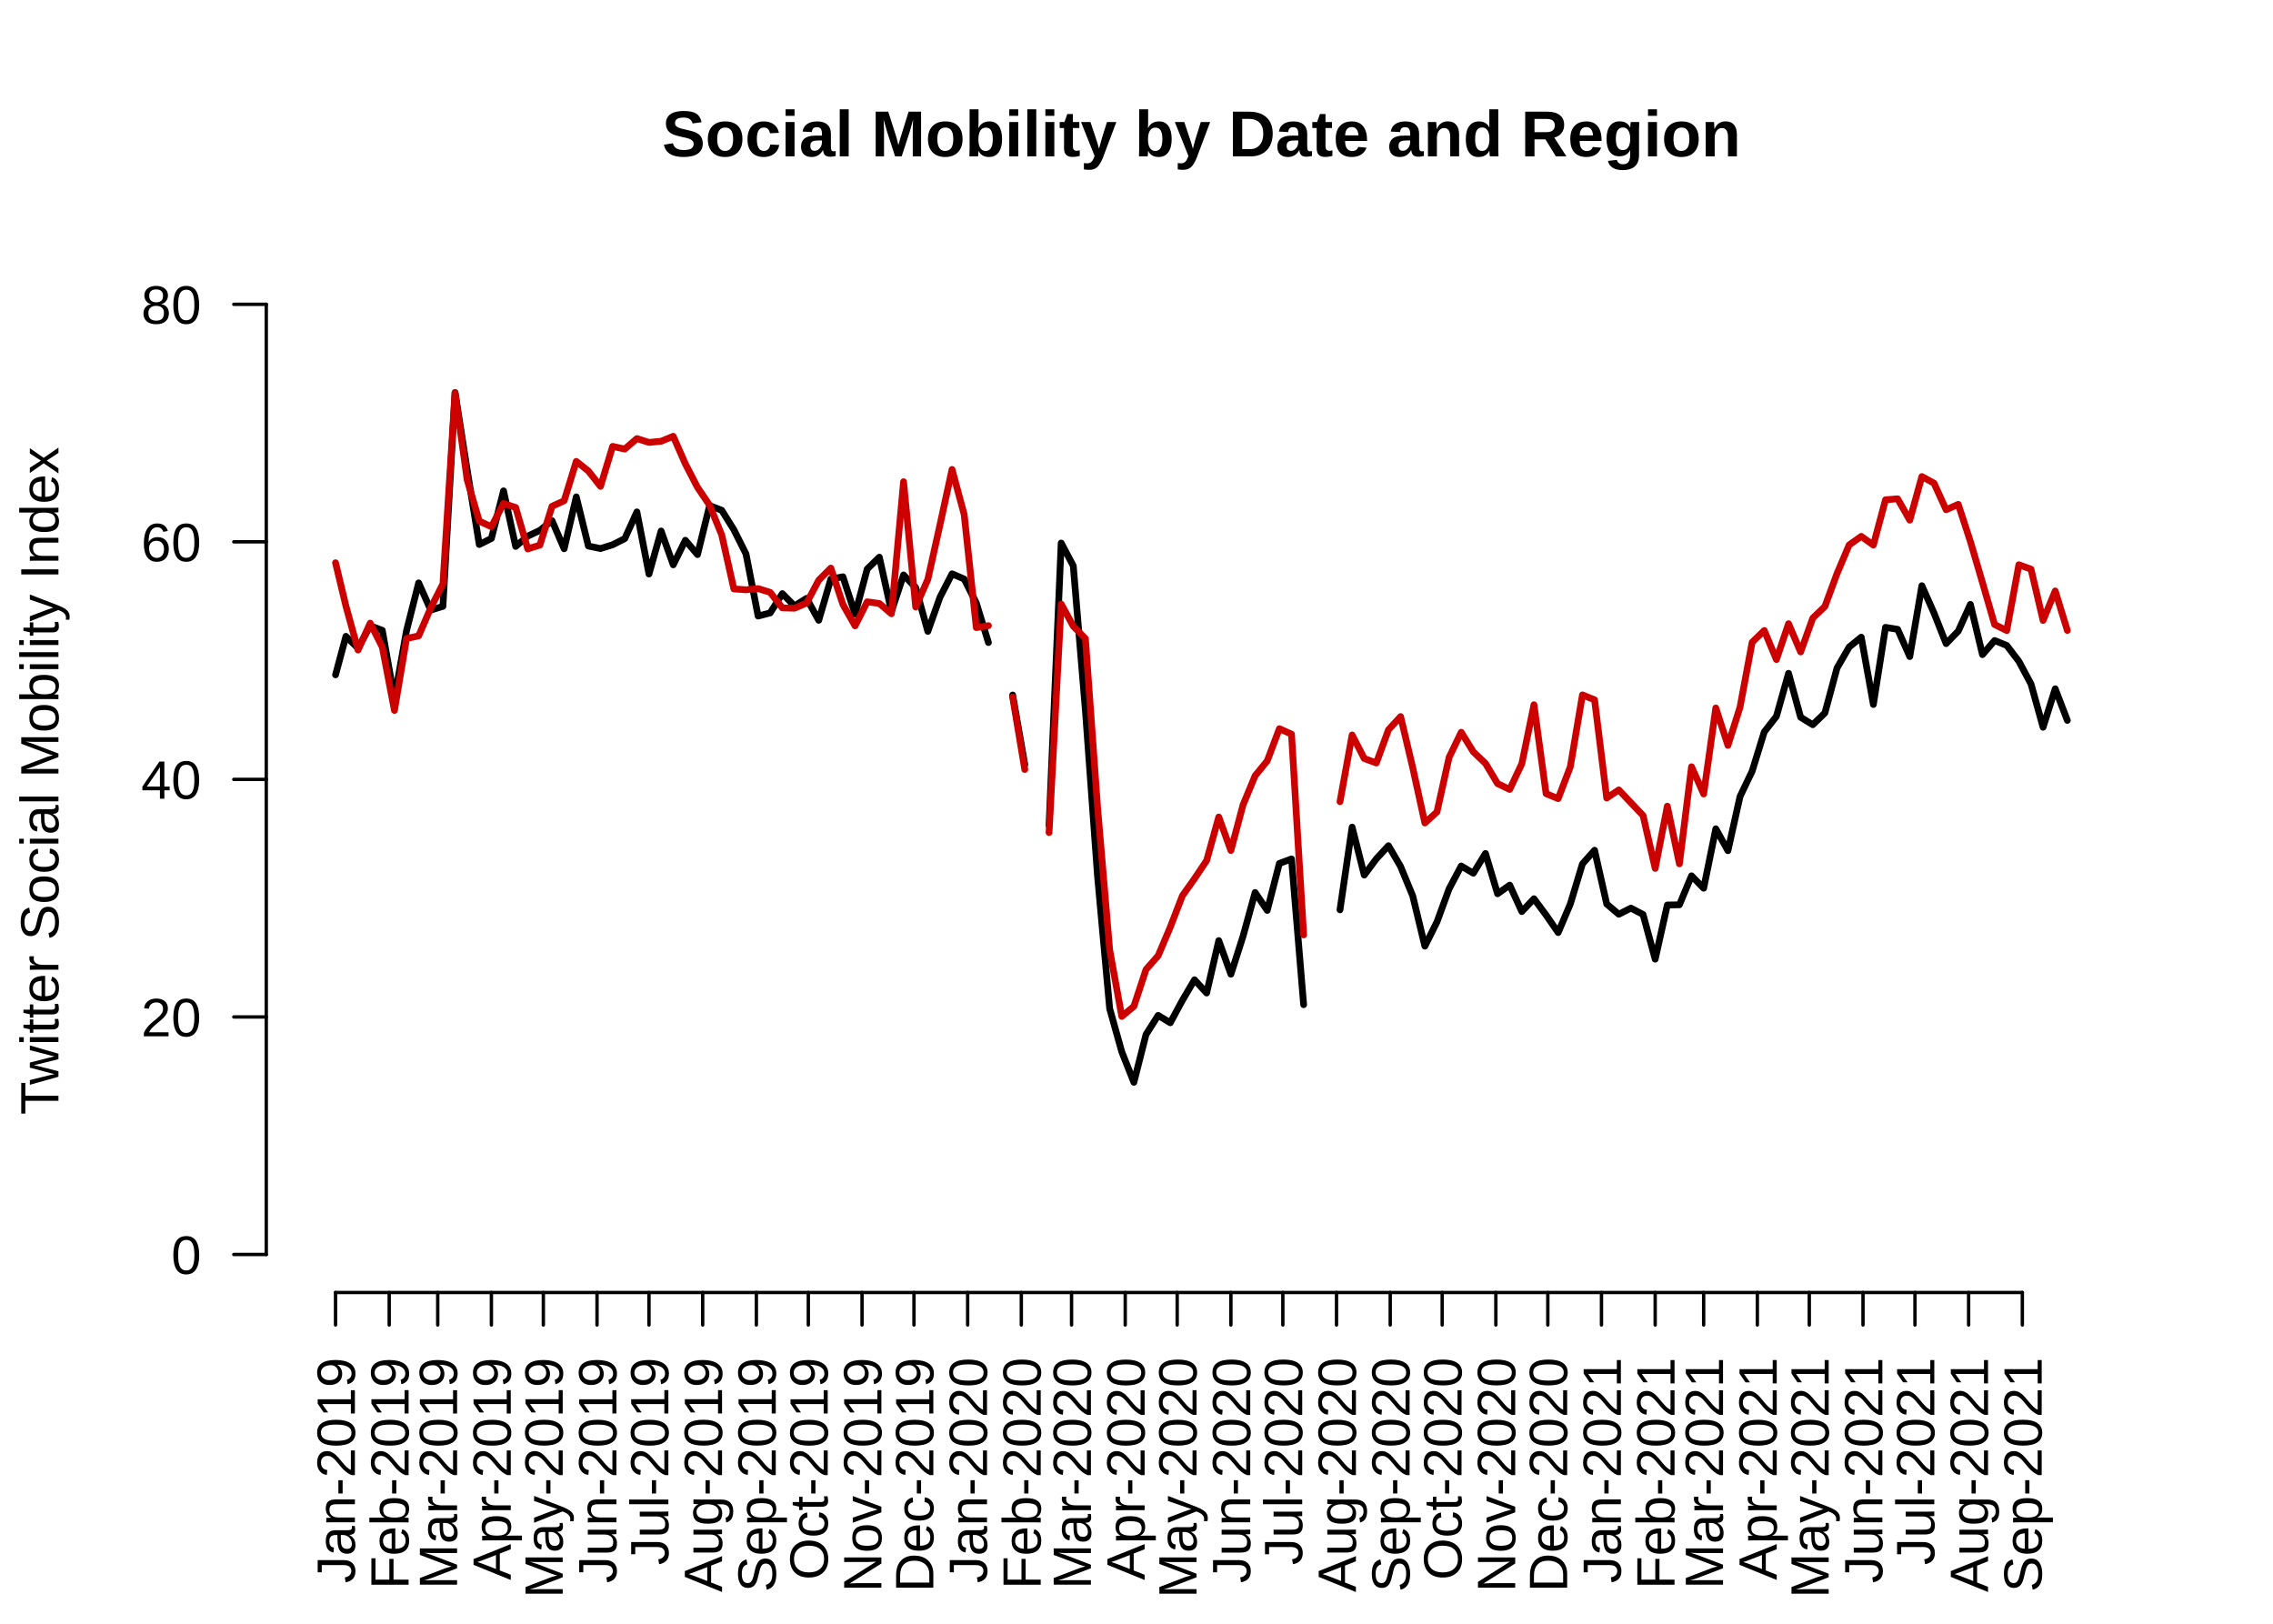
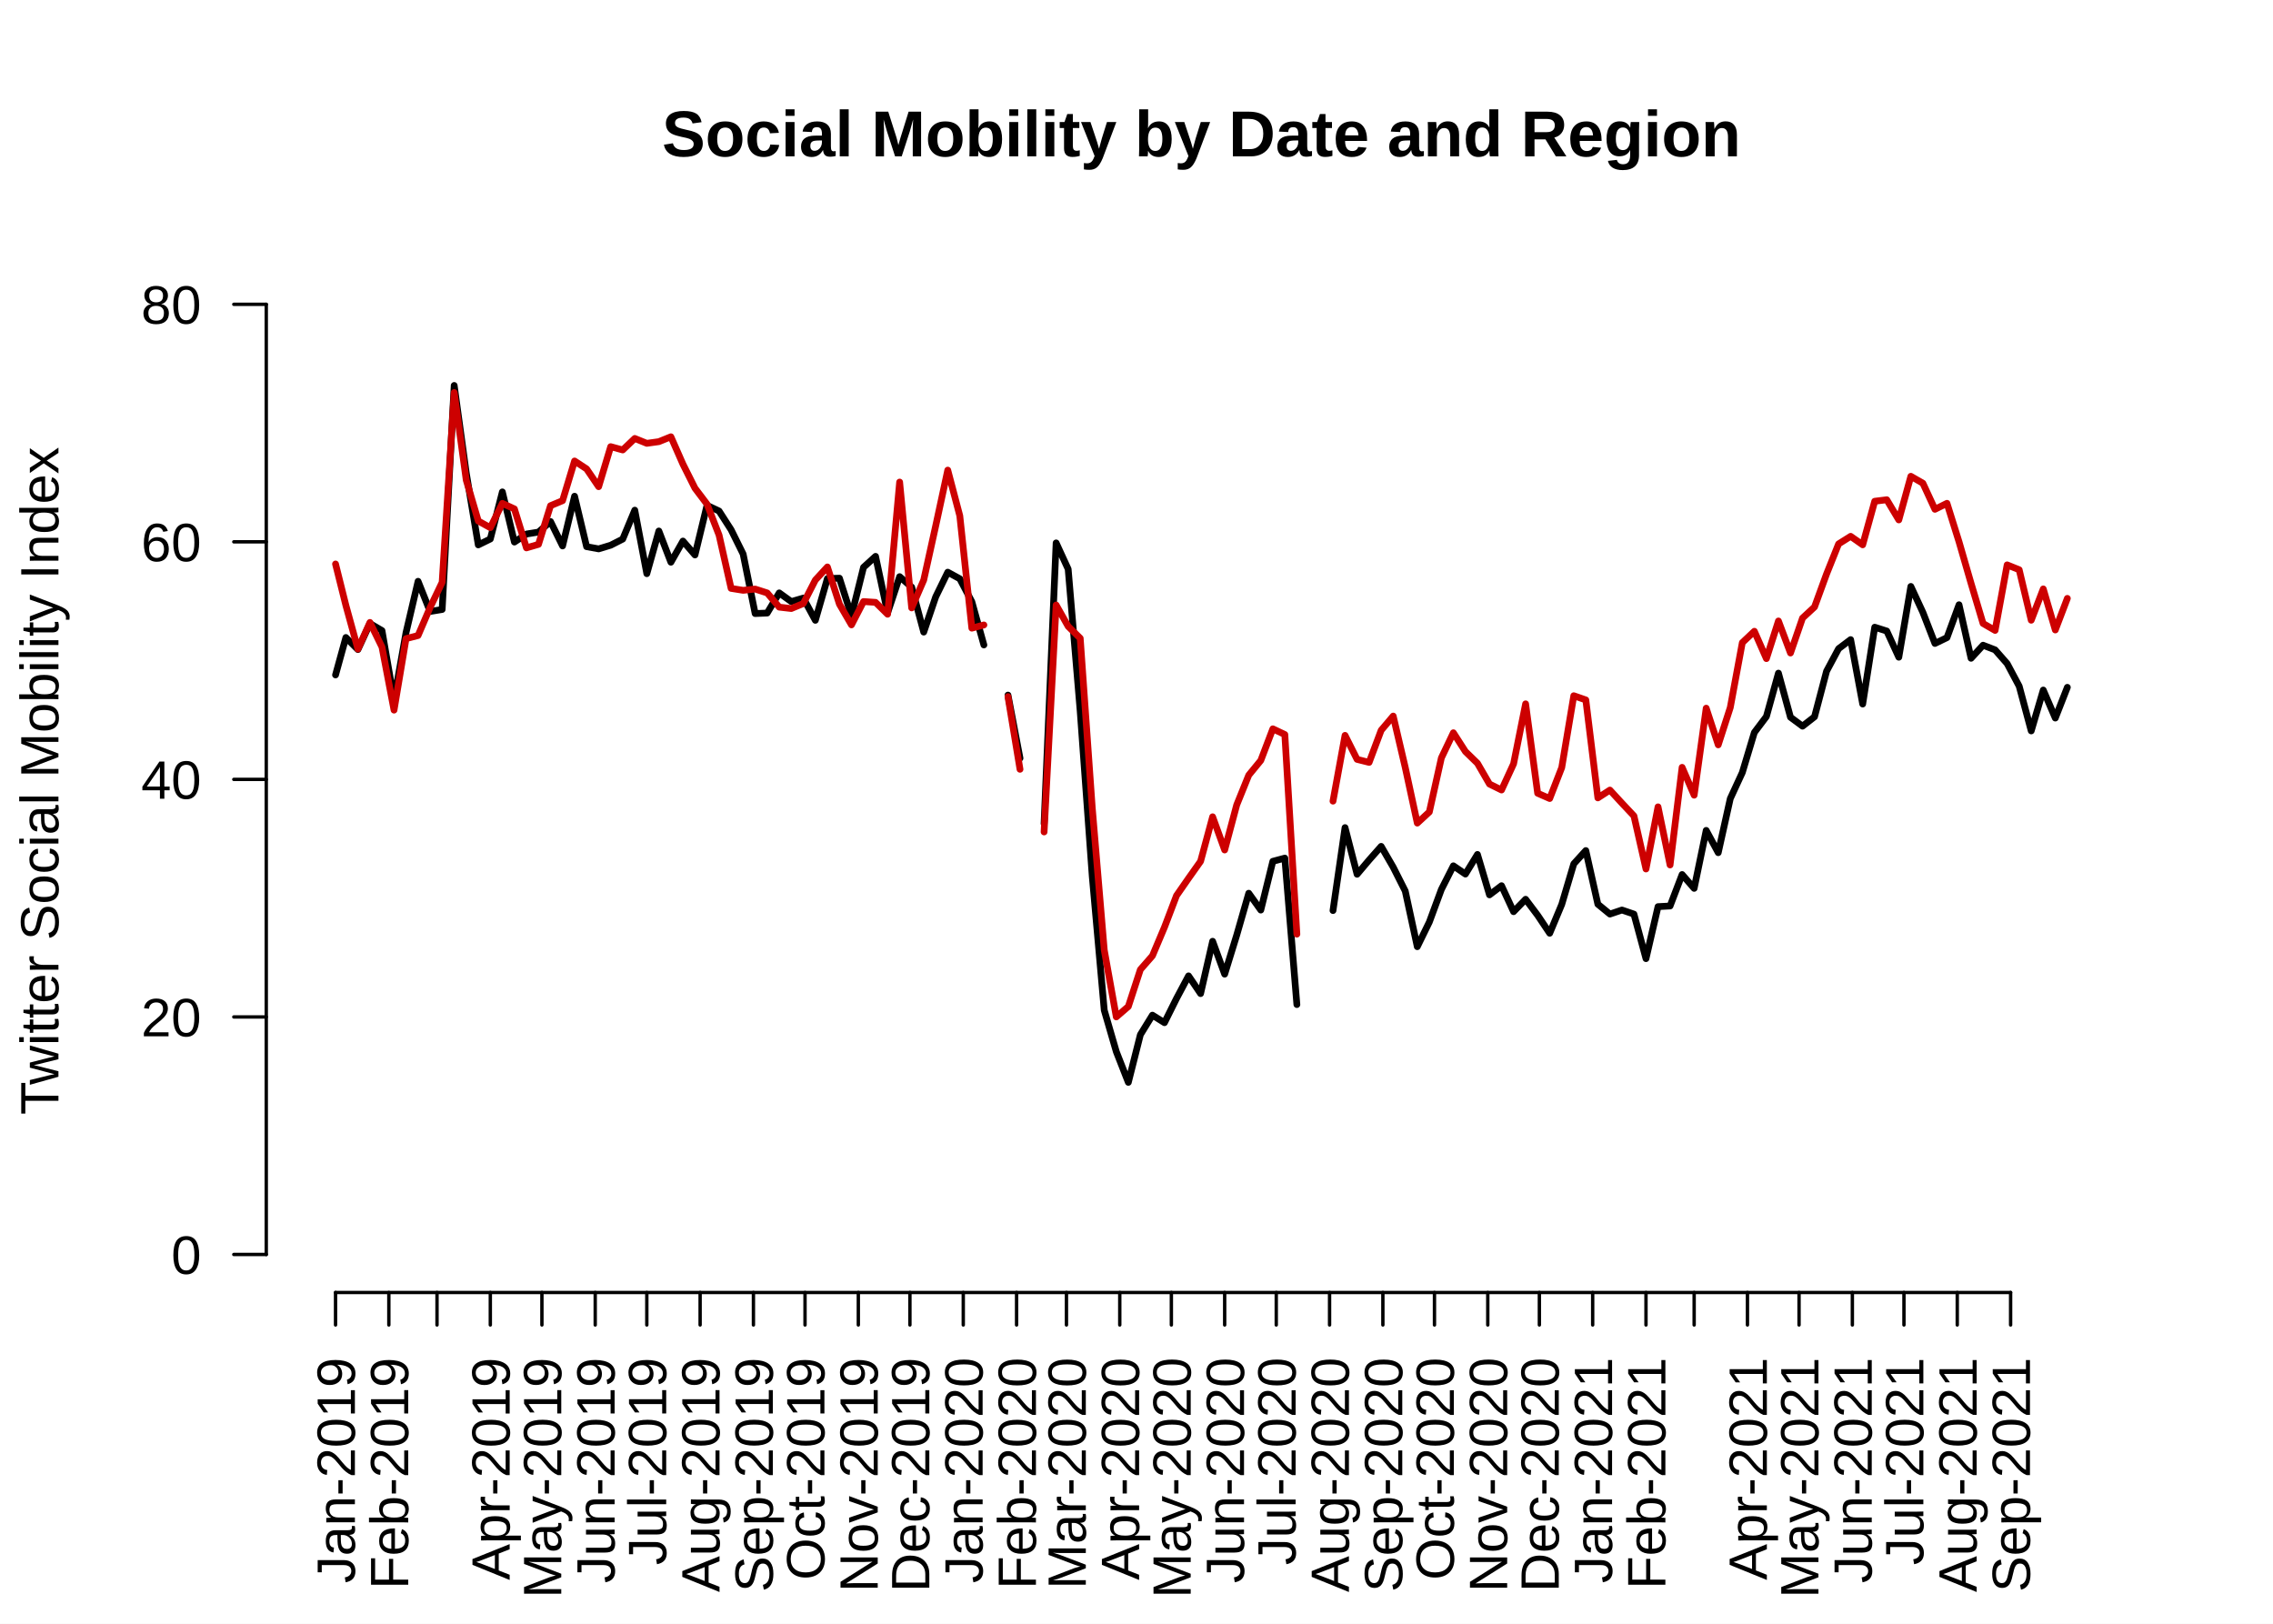
<svg xmlns="http://www.w3.org/2000/svg" viewBox="0 0 504.00 360.00">
  <defs>
    <style type="text/css">
    line, polyline, polygon, path, rect, circle {
      fill: none;
      stroke: #000000;
      stroke-linecap: round;
      stroke-linejoin: round;
      stroke-miterlimit: 10.00;
    }
  </style>
  </defs>
  <rect width="100%" height="100%" style="stroke: none; fill: #FFFFFF;" />
  <defs>
    <clipPath id="cpNTkuMDR8NDczLjc2fDI4Ni41Nnw1OS4wNA==">
      <rect x="59.04" y="59.04" width="414.72" height="227.52" />
    </clipPath>
  </defs>
-   <polyline points="74.40,149.62 76.70,141.08 79.39,143.71 82.08,138.75 84.77,139.75 87.46,154.90 90.14,139.82 92.83,129.23 95.52,135.27 98.21,134.43 100.90,87.04 103.58,104.16 106.27,120.73 108.96,119.38 111.65,108.83 114.34,121.15 117.02,118.87 119.71,117.59 122.40,115.43 125.09,121.67 127.78,110.16 130.46,121.06 133.15,121.62 135.84,120.78 138.53,119.42 141.22,113.49 143.90,127.27 146.59,117.73 149.28,125.23 151.97,119.78 154.66,122.96 157.34,112.09 160.03,113.13 162.72,117.44 165.41,122.81 168.10,136.59 170.78,135.89 173.47,131.61 176.16,134.34 178.85,132.66 181.54,137.53 184.22,128.39 186.91,127.88 189.60,136.18 192.29,126.16 194.98,123.53 197.66,135.58 200.35,127.47 203.04,130.28 205.73,139.99 208.42,132.42 211.10,127.22 213.79,128.38 216.48,133.70 219.17,142.46 " style="stroke-width: 1.50;" clip-path="url(#cpNTkuMDR8NDczLjc2fDI4Ni41Nnw1OS4wNA==)" />
-   <polyline points="224.54,154.10 227.23,169.51 " style="stroke-width: 1.50;" clip-path="url(#cpNTkuMDR8NDczLjc2fDI4Ni41Nnw1OS4wNA==)" />
-   <polyline points="232.61,182.99 235.30,120.40 237.98,125.45 240.67,157.48 243.36,194.22 246.05,223.62 248.74,233.21 251.42,239.96 254.11,229.36 256.80,225.12 259.49,226.76 262.18,221.78 264.86,217.23 267.55,220.16 270.24,208.54 272.93,215.99 275.62,207.59 278.30,197.88 280.99,201.85 283.68,191.43 286.37,190.44 289.06,222.75 " style="stroke-width: 1.50;" clip-path="url(#cpNTkuMDR8NDczLjc2fDI4Ni41Nnw1OS4wNA==)" />
-   <polyline points="297.12,201.71 299.81,183.38 302.50,194.01 305.18,190.41 307.87,187.50 310.56,192.11 313.25,198.64 315.94,209.77 318.62,204.41 321.31,197.06 324.00,192.00 326.69,193.60 329.38,189.22 332.06,198.16 334.75,196.24 337.44,202.10 340.13,199.26 342.82,202.88 345.50,206.76 348.19,200.43 350.88,191.53 353.57,188.51 356.26,200.42 358.94,202.70 361.63,201.34 364.32,202.75 367.01,212.66 369.70,200.65 372.38,200.60 375.07,194.18 377.76,196.93 380.45,183.75 383.14,188.61 385.82,176.60 388.51,170.98 391.20,162.26 393.89,158.82 396.58,149.28 399.26,159.02 401.95,160.68 404.64,158.07 407.33,148.11 410.02,143.46 412.70,141.27 415.39,156.19 418.08,139.09 420.77,139.53 423.46,145.57 426.14,129.86 428.83,135.91 431.52,142.70 434.21,139.92 436.90,133.99 439.58,145.14 442.27,142.01 444.96,143.10 447.65,146.62 450.34,151.64 453.02,161.24 455.71,152.71 458.40,159.72 " style="stroke-width: 1.50;" clip-path="url(#cpNTkuMDR8NDczLjc2fDI4Ni41Nnw1OS4wNA==)" />
+   <polyline points="74.40,149.64 76.69,141.34 79.36,144.01 82.03,138.24 84.70,139.81 87.37,155.20 90.03,140.25 92.70,128.88 95.37,135.57 98.04,135.13 100.71,85.46 103.38,104.86 106.05,120.81 108.72,119.50 111.39,109.06 114.06,120.18 116.73,118.40 119.40,117.97 122.07,115.63 124.74,121.04 127.40,110.02 130.07,121.20 132.74,121.69 135.41,120.88 138.08,119.52 140.75,113.11 143.42,127.19 146.09,117.73 148.76,124.65 151.43,119.96 154.10,123.04 156.77,112.04 159.44,113.30 162.11,117.45 164.78,122.84 167.44,136.03 170.11,135.92 172.78,131.45 175.45,133.38 178.12,132.60 180.79,137.53 183.46,128.27 186.13,128.19 188.80,136.53 191.47,125.78 194.14,123.35 196.81,135.87 199.48,127.85 202.15,130.18 204.82,140.14 207.48,132.32 210.15,126.86 212.82,128.32 215.49,133.41 218.16,142.99 " style="stroke-width: 1.50;" clip-path="url(#cpNTkuMDR8NDczLjc2fDI4Ni41Nnw1OS4wNA==)" />
+   <polyline points="223.50,154.11 226.17,168.11 " style="stroke-width: 1.50;" clip-path="url(#cpNTkuMDR8NDczLjc2fDI4Ni41Nnw1OS4wNA==)" />
+   <polyline points="231.51,182.60 234.18,120.37 236.85,126.18 239.52,157.71 242.19,194.29 244.85,223.98 247.52,233.16 250.19,239.97 252.86,229.40 255.53,225.07 258.20,226.74 260.87,221.38 263.54,216.36 266.21,220.29 268.88,208.69 271.55,215.98 274.22,207.33 276.89,198.04 279.56,201.77 282.23,190.96 284.89,190.25 287.56,222.72 " style="stroke-width: 1.50;" clip-path="url(#cpNTkuMDR8NDczLjc2fDI4Ni41Nnw1OS4wNA==)" />
+   <polyline points="295.57,201.88 298.24,183.49 300.91,193.83 303.58,190.67 306.25,187.65 308.92,192.26 311.59,197.55 314.26,209.89 316.93,204.43 319.60,197.20 322.26,191.96 324.93,193.79 327.60,189.44 330.27,198.40 332.94,196.37 335.61,202.13 338.28,199.38 340.95,202.93 343.62,206.91 346.29,200.52 348.96,191.52 351.63,188.58 354.30,200.47 356.97,202.66 359.64,201.76 362.30,202.67 364.97,212.54 367.64,201.01 370.31,200.87 372.98,193.89 375.65,196.96 378.32,184.11 380.99,189.05 383.66,177.06 386.33,171.28 389.00,162.40 391.67,158.86 394.34,149.24 397.01,159.02 399.68,161.00 402.34,158.92 405.01,148.81 407.68,143.82 410.35,141.81 413.02,156.09 415.69,139.06 418.36,139.91 421.03,145.71 423.70,130.02 426.37,135.78 429.04,142.66 431.71,141.37 434.38,134.08 437.05,145.95 439.71,143.05 442.38,144.08 445.05,147.12 447.72,152.13 450.39,162.05 453.06,152.99 455.73,159.20 458.40,152.39 " style="stroke-width: 1.50;" clip-path="url(#cpNTkuMDR8NDczLjc2fDI4Ni41Nnw1OS4wNA==)" />
  <defs>
    <clipPath id="cpMC4wMHw1MDQuMDB8MzYwLjAwfDAuMDA=">
      <rect x="0.00" y="0.00" width="504.00" height="360.00" />
    </clipPath>
  </defs>
  <line x1="59.04" y1="278.13" x2="59.04" y2="67.47" style="stroke-width: 0.75;" clip-path="url(#cpMC4wMHw1MDQuMDB8MzYwLjAwfDAuMDA=)" />
  <line x1="59.04" y1="278.13" x2="51.84" y2="278.13" style="stroke-width: 0.75;" clip-path="url(#cpMC4wMHw1MDQuMDB8MzYwLjAwfDAuMDA=)" />
  <line x1="59.04" y1="225.47" x2="51.84" y2="225.47" style="stroke-width: 0.75;" clip-path="url(#cpMC4wMHw1MDQuMDB8MzYwLjAwfDAuMDA=)" />
  <line x1="59.04" y1="172.80" x2="51.84" y2="172.80" style="stroke-width: 0.75;" clip-path="url(#cpMC4wMHw1MDQuMDB8MzYwLjAwfDAuMDA=)" />
  <line x1="59.04" y1="120.13" x2="51.84" y2="120.13" style="stroke-width: 0.75;" clip-path="url(#cpMC4wMHw1MDQuMDB8MzYwLjAwfDAuMDA=)" />
  <line x1="59.04" y1="67.47" x2="51.84" y2="67.47" style="stroke-width: 0.75;" clip-path="url(#cpMC4wMHw1MDQuMDB8MzYwLjAwfDAuMDA=)" />
  <g clip-path="url(#cpMC4wMHw1MDQuMDB8MzYwLjAwfDAuMDA=)">
    <text x="37.97" y="282.43" style="font-size: 12.00px; font-family: Arial;" textLength="6.67px" lengthAdjust="spacingAndGlyphs">0</text>
  </g>
  <g clip-path="url(#cpMC4wMHw1MDQuMDB8MzYwLjAwfDAuMDA=)">
    <text x="31.29" y="229.76" style="font-size: 12.00px; font-family: Arial;" textLength="13.35px" lengthAdjust="spacingAndGlyphs">20</text>
  </g>
  <g clip-path="url(#cpMC4wMHw1MDQuMDB8MzYwLjAwfDAuMDA=)">
    <text x="31.29" y="177.09" style="font-size: 12.00px; font-family: Arial;" textLength="13.35px" lengthAdjust="spacingAndGlyphs">40</text>
  </g>
  <g clip-path="url(#cpMC4wMHw1MDQuMDB8MzYwLjAwfDAuMDA=)">
    <text x="31.29" y="124.43" style="font-size: 12.00px; font-family: Arial;" textLength="13.35px" lengthAdjust="spacingAndGlyphs">60</text>
  </g>
  <g clip-path="url(#cpMC4wMHw1MDQuMDB8MzYwLjAwfDAuMDA=)">
    <text x="31.29" y="71.76" style="font-size: 12.00px; font-family: Arial;" textLength="13.35px" lengthAdjust="spacingAndGlyphs">80</text>
  </g>
  <g clip-path="url(#cpMC4wMHw1MDQuMDB8MzYwLjAwfDAuMDA=)">
    <text x="146.78" y="34.67" style="font-size: 14.40px; font-weight: bold; font-family: Arial;" textLength="239.23px" lengthAdjust="spacingAndGlyphs">Social Mobility by Date and Region</text>
  </g>
  <g clip-path="url(#cpMC4wMHw1MDQuMDB8MzYwLjAwfDAuMDA=)">
    <text transform="translate(12.96,247.16) rotate(-90)" style="font-size: 12.00px; font-family: Arial;" textLength="148.72px" lengthAdjust="spacingAndGlyphs">Twitter Social Mobility Index</text>
  </g>
  <defs>
    <clipPath id="cpNTkuMDR8NDczLjc2fDI4Ni41Nnw1OS4wNA==">
      <rect x="59.04" y="59.04" width="414.72" height="227.52" />
    </clipPath>
  </defs>
-   <polyline points="74.40,124.77 76.70,134.36 79.39,144.12 82.08,138.16 84.77,143.46 87.46,157.51 90.14,141.57 92.83,140.98 95.52,134.76 98.21,129.45 100.90,87.06 103.58,106.36 106.27,115.54 108.96,116.78 111.65,111.63 114.34,112.52 117.02,121.70 119.71,120.85 122.40,112.26 125.09,111.02 127.78,102.29 130.46,104.42 133.15,107.84 135.84,98.97 138.53,99.56 141.22,97.24 143.90,98.09 146.59,97.83 149.28,96.73 151.97,102.86 154.66,108.05 157.34,112.01 160.03,118.61 162.72,130.57 165.41,130.76 168.10,130.50 170.78,131.34 173.47,134.78 176.16,134.85 178.85,133.71 181.54,128.63 184.22,125.95 186.91,134.03 189.60,138.76 192.29,133.43 194.98,133.80 197.66,136.08 200.35,106.80 203.04,134.58 205.73,128.46 208.42,116.38 211.10,104.08 213.79,114.07 216.48,139.15 219.17,138.72 " style="stroke-width: 1.50; stroke: #CD0000;" clip-path="url(#cpNTkuMDR8NDczLjc2fDI4Ni41Nnw1OS4wNA==)" />
-   <polyline points="224.54,154.53 227.23,170.61 " style="stroke-width: 1.50; stroke: #CD0000;" clip-path="url(#cpNTkuMDR8NDczLjc2fDI4Ni41Nnw1OS4wNA==)" />
-   <polyline points="232.61,184.59 235.30,133.92 237.98,138.83 240.67,141.59 243.36,178.94 246.05,210.59 248.74,225.35 251.42,223.12 254.11,214.95 256.80,211.90 259.49,205.55 262.18,198.59 264.86,194.81 267.55,190.80 270.24,181.14 272.93,188.56 275.62,178.46 278.30,172.00 280.99,168.69 283.68,161.56 286.37,162.77 289.06,207.28 " style="stroke-width: 1.50; stroke: #CD0000;" clip-path="url(#cpNTkuMDR8NDczLjc2fDI4Ni41Nnw1OS4wNA==)" />
-   <polyline points="297.12,177.74 299.81,162.95 302.50,168.17 305.18,169.16 307.87,161.80 310.56,158.87 313.25,170.20 315.94,182.46 318.62,180.02 321.31,167.93 324.00,162.35 326.69,166.69 329.38,169.26 332.06,173.73 334.75,175.03 337.44,169.32 340.13,156.25 342.82,175.96 345.50,177.06 348.19,170.01 350.88,154.07 353.57,155.16 356.26,176.93 358.94,175.13 361.63,177.98 364.32,180.80 367.01,192.54 369.70,178.74 372.38,191.52 375.07,170.00 377.76,176.03 380.45,156.96 383.14,165.26 385.82,156.79 388.51,142.39 391.20,139.79 393.89,146.23 396.58,138.28 399.26,144.54 401.95,137.04 404.64,134.46 407.33,127.17 410.02,120.82 412.70,118.92 415.39,120.85 418.08,110.81 420.77,110.59 423.46,115.32 426.14,105.66 428.83,107.12 431.52,113.02 434.21,111.82 436.90,120.05 439.58,129.16 442.27,138.46 444.96,139.80 447.65,125.21 450.34,126.19 453.02,137.56 455.71,131.02 458.40,139.78 " style="stroke-width: 1.50; stroke: #CD0000;" clip-path="url(#cpNTkuMDR8NDczLjc2fDI4Ni41Nnw1OS4wNA==)" />
+   <polyline points="74.40,125.04 76.69,134.21 79.36,143.91 82.03,138.00 84.70,143.46 87.37,157.44 90.03,141.59 92.70,140.90 95.37,134.68 98.04,129.11 100.71,87.02 103.38,106.44 106.05,115.51 108.72,116.99 111.39,111.60 114.06,112.83 116.73,121.47 119.40,120.69 122.07,112.12 124.74,111.00 127.40,102.21 130.07,103.96 132.74,107.90 135.41,99.03 138.08,99.76 140.75,97.21 143.42,98.29 146.09,97.92 148.76,96.84 151.43,102.91 154.10,108.24 156.77,111.77 159.44,118.64 162.11,130.45 164.78,130.88 167.44,130.60 170.11,131.46 172.78,134.61 175.45,134.92 178.12,133.81 180.79,128.60 183.46,125.70 186.13,133.95 188.80,138.54 191.47,133.37 194.14,133.55 196.81,136.18 199.48,106.88 202.15,134.78 204.82,128.60 207.48,116.57 210.15,104.23 212.82,114.36 215.49,139.27 218.16,138.56 " style="stroke-width: 1.50; stroke: #CD0000;" clip-path="url(#cpNTkuMDR8NDczLjc2fDI4Ni41Nnw1OS4wNA==)" />
+   <polyline points="223.50,154.44 226.17,170.56 " style="stroke-width: 1.50; stroke: #CD0000;" clip-path="url(#cpNTkuMDR8NDczLjc2fDI4Ni41Nnw1OS4wNA==)" />
+   <polyline points="231.51,184.45 234.18,134.14 236.85,138.87 239.52,141.51 242.19,179.13 244.85,210.63 247.52,225.46 250.19,223.15 252.86,214.96 255.53,211.91 258.20,205.58 260.87,198.57 263.54,194.73 266.21,190.96 268.88,181.09 271.55,188.45 274.22,178.46 276.89,171.86 279.56,168.60 282.23,161.59 284.89,162.85 287.56,207.11 " style="stroke-width: 1.50; stroke: #CD0000;" clip-path="url(#cpNTkuMDR8NDczLjc2fDI4Ni41Nnw1OS4wNA==)" />
+   <polyline points="295.57,177.62 298.24,163.04 300.91,168.36 303.58,169.03 306.25,161.91 308.92,158.76 311.59,170.15 314.26,182.49 316.93,180.02 319.60,168.04 322.26,162.46 324.93,166.62 327.60,169.22 330.27,173.83 332.94,175.15 335.61,169.35 338.28,156.05 340.95,175.87 343.62,177.04 346.29,170.18 348.96,154.25 351.63,155.18 354.30,176.90 356.97,175.17 359.64,178.07 362.30,180.90 364.97,192.66 367.64,178.89 370.31,191.77 372.98,170.13 375.65,176.30 378.32,157.01 380.99,165.14 383.66,156.87 386.33,142.48 389.00,139.96 391.67,146.02 394.34,137.68 397.01,144.78 399.68,137.03 402.34,134.57 405.01,127.26 407.68,120.59 410.35,118.91 413.02,120.79 415.69,111.13 418.36,110.80 421.03,115.27 423.70,105.60 426.37,107.14 429.04,112.92 431.71,111.59 434.38,120.12 437.05,129.34 439.71,138.23 442.38,139.77 445.05,125.24 447.72,126.32 450.39,137.51 453.06,130.57 455.73,139.67 458.40,132.67 " style="stroke-width: 1.50; stroke: #CD0000;" clip-path="url(#cpNTkuMDR8NDczLjc2fDI4Ni41Nnw1OS4wNA==)" />
  <defs>
    <clipPath id="cpMC4wMHw1MDQuMDB8MzYwLjAwfDAuMDA=">
      <rect x="0.00" y="0.00" width="504.00" height="360.00" />
    </clipPath>
  </defs>
-   <line x1="74.40" y1="286.56" x2="448.42" y2="286.56" style="stroke-width: 0.75;" clip-path="url(#cpMC4wMHw1MDQuMDB8MzYwLjAwfDAuMDA=)" />
+   <line x1="74.40" y1="286.56" x2="445.82" y2="286.56" style="stroke-width: 0.75;" clip-path="url(#cpMC4wMHw1MDQuMDB8MzYwLjAwfDAuMDA=)" />
  <line x1="74.40" y1="286.56" x2="74.40" y2="293.76" style="stroke-width: 0.75;" clip-path="url(#cpMC4wMHw1MDQuMDB8MzYwLjAwfDAuMDA=)" />
-   <line x1="86.30" y1="286.56" x2="86.30" y2="293.76" style="stroke-width: 0.75;" clip-path="url(#cpMC4wMHw1MDQuMDB8MzYwLjAwfDAuMDA=)" />
-   <line x1="97.06" y1="286.56" x2="97.06" y2="293.76" style="stroke-width: 0.75;" clip-path="url(#cpMC4wMHw1MDQuMDB8MzYwLjAwfDAuMDA=)" />
-   <line x1="108.96" y1="286.56" x2="108.96" y2="293.76" style="stroke-width: 0.75;" clip-path="url(#cpMC4wMHw1MDQuMDB8MzYwLjAwfDAuMDA=)" />
-   <line x1="120.48" y1="286.56" x2="120.48" y2="293.76" style="stroke-width: 0.75;" clip-path="url(#cpMC4wMHw1MDQuMDB8MzYwLjAwfDAuMDA=)" />
-   <line x1="132.38" y1="286.56" x2="132.38" y2="293.76" style="stroke-width: 0.75;" clip-path="url(#cpMC4wMHw1MDQuMDB8MzYwLjAwfDAuMDA=)" />
-   <line x1="143.90" y1="286.56" x2="143.90" y2="293.76" style="stroke-width: 0.75;" clip-path="url(#cpMC4wMHw1MDQuMDB8MzYwLjAwfDAuMDA=)" />
-   <line x1="155.81" y1="286.56" x2="155.81" y2="293.76" style="stroke-width: 0.75;" clip-path="url(#cpMC4wMHw1MDQuMDB8MzYwLjAwfDAuMDA=)" />
-   <line x1="167.71" y1="286.56" x2="167.71" y2="293.76" style="stroke-width: 0.75;" clip-path="url(#cpMC4wMHw1MDQuMDB8MzYwLjAwfDAuMDA=)" />
-   <line x1="179.23" y1="286.56" x2="179.23" y2="293.76" style="stroke-width: 0.75;" clip-path="url(#cpMC4wMHw1MDQuMDB8MzYwLjAwfDAuMDA=)" />
-   <line x1="191.14" y1="286.56" x2="191.14" y2="293.76" style="stroke-width: 0.75;" clip-path="url(#cpMC4wMHw1MDQuMDB8MzYwLjAwfDAuMDA=)" />
-   <line x1="202.66" y1="286.56" x2="202.66" y2="293.76" style="stroke-width: 0.75;" clip-path="url(#cpMC4wMHw1MDQuMDB8MzYwLjAwfDAuMDA=)" />
-   <line x1="214.56" y1="286.56" x2="214.56" y2="293.76" style="stroke-width: 0.75;" clip-path="url(#cpMC4wMHw1MDQuMDB8MzYwLjAwfDAuMDA=)" />
-   <line x1="226.46" y1="286.56" x2="226.46" y2="293.76" style="stroke-width: 0.75;" clip-path="url(#cpMC4wMHw1MDQuMDB8MzYwLjAwfDAuMDA=)" />
-   <line x1="237.60" y1="286.56" x2="237.60" y2="293.76" style="stroke-width: 0.75;" clip-path="url(#cpMC4wMHw1MDQuMDB8MzYwLjAwfDAuMDA=)" />
-   <line x1="249.50" y1="286.56" x2="249.50" y2="293.76" style="stroke-width: 0.75;" clip-path="url(#cpMC4wMHw1MDQuMDB8MzYwLjAwfDAuMDA=)" />
-   <line x1="261.02" y1="286.56" x2="261.02" y2="293.76" style="stroke-width: 0.75;" clip-path="url(#cpMC4wMHw1MDQuMDB8MzYwLjAwfDAuMDA=)" />
-   <line x1="272.93" y1="286.56" x2="272.93" y2="293.76" style="stroke-width: 0.75;" clip-path="url(#cpMC4wMHw1MDQuMDB8MzYwLjAwfDAuMDA=)" />
-   <line x1="284.45" y1="286.56" x2="284.45" y2="293.76" style="stroke-width: 0.75;" clip-path="url(#cpMC4wMHw1MDQuMDB8MzYwLjAwfDAuMDA=)" />
-   <line x1="296.35" y1="286.56" x2="296.35" y2="293.76" style="stroke-width: 0.75;" clip-path="url(#cpMC4wMHw1MDQuMDB8MzYwLjAwfDAuMDA=)" />
-   <line x1="308.26" y1="286.56" x2="308.26" y2="293.76" style="stroke-width: 0.75;" clip-path="url(#cpMC4wMHw1MDQuMDB8MzYwLjAwfDAuMDA=)" />
-   <line x1="319.78" y1="286.56" x2="319.78" y2="293.76" style="stroke-width: 0.75;" clip-path="url(#cpMC4wMHw1MDQuMDB8MzYwLjAwfDAuMDA=)" />
-   <line x1="331.68" y1="286.56" x2="331.68" y2="293.76" style="stroke-width: 0.75;" clip-path="url(#cpMC4wMHw1MDQuMDB8MzYwLjAwfDAuMDA=)" />
-   <line x1="343.20" y1="286.56" x2="343.20" y2="293.76" style="stroke-width: 0.75;" clip-path="url(#cpMC4wMHw1MDQuMDB8MzYwLjAwfDAuMDA=)" />
-   <line x1="355.10" y1="286.56" x2="355.10" y2="293.76" style="stroke-width: 0.75;" clip-path="url(#cpMC4wMHw1MDQuMDB8MzYwLjAwfDAuMDA=)" />
-   <line x1="367.01" y1="286.56" x2="367.01" y2="293.76" style="stroke-width: 0.75;" clip-path="url(#cpMC4wMHw1MDQuMDB8MzYwLjAwfDAuMDA=)" />
-   <line x1="377.76" y1="286.56" x2="377.76" y2="293.76" style="stroke-width: 0.75;" clip-path="url(#cpMC4wMHw1MDQuMDB8MzYwLjAwfDAuMDA=)" />
-   <line x1="389.66" y1="286.56" x2="389.66" y2="293.76" style="stroke-width: 0.75;" clip-path="url(#cpMC4wMHw1MDQuMDB8MzYwLjAwfDAuMDA=)" />
-   <line x1="401.18" y1="286.56" x2="401.18" y2="293.76" style="stroke-width: 0.75;" clip-path="url(#cpMC4wMHw1MDQuMDB8MzYwLjAwfDAuMDA=)" />
-   <line x1="413.09" y1="286.56" x2="413.09" y2="293.76" style="stroke-width: 0.75;" clip-path="url(#cpMC4wMHw1MDQuMDB8MzYwLjAwfDAuMDA=)" />
-   <line x1="424.61" y1="286.56" x2="424.61" y2="293.76" style="stroke-width: 0.75;" clip-path="url(#cpMC4wMHw1MDQuMDB8MzYwLjAwfDAuMDA=)" />
-   <line x1="436.51" y1="286.56" x2="436.51" y2="293.76" style="stroke-width: 0.75;" clip-path="url(#cpMC4wMHw1MDQuMDB8MzYwLjAwfDAuMDA=)" />
-   <line x1="448.42" y1="286.56" x2="448.42" y2="293.76" style="stroke-width: 0.75;" clip-path="url(#cpMC4wMHw1MDQuMDB8MzYwLjAwfDAuMDA=)" />
+   <line x1="86.22" y1="286.56" x2="86.22" y2="293.76" style="stroke-width: 0.75;" clip-path="url(#cpMC4wMHw1MDQuMDB8MzYwLjAwfDAuMDA=)" />
+   <line x1="96.90" y1="286.56" x2="96.90" y2="293.76" style="stroke-width: 0.75;" clip-path="url(#cpMC4wMHw1MDQuMDB8MzYwLjAwfDAuMDA=)" />
+   <line x1="108.72" y1="286.56" x2="108.72" y2="293.76" style="stroke-width: 0.75;" clip-path="url(#cpMC4wMHw1MDQuMDB8MzYwLjAwfDAuMDA=)" />
+   <line x1="120.16" y1="286.56" x2="120.16" y2="293.76" style="stroke-width: 0.75;" clip-path="url(#cpMC4wMHw1MDQuMDB8MzYwLjAwfDAuMDA=)" />
+   <line x1="131.98" y1="286.56" x2="131.98" y2="293.76" style="stroke-width: 0.75;" clip-path="url(#cpMC4wMHw1MDQuMDB8MzYwLjAwfDAuMDA=)" />
+   <line x1="143.42" y1="286.56" x2="143.42" y2="293.76" style="stroke-width: 0.75;" clip-path="url(#cpMC4wMHw1MDQuMDB8MzYwLjAwfDAuMDA=)" />
+   <line x1="155.24" y1="286.56" x2="155.24" y2="293.76" style="stroke-width: 0.75;" clip-path="url(#cpMC4wMHw1MDQuMDB8MzYwLjAwfDAuMDA=)" />
+   <line x1="167.06" y1="286.56" x2="167.06" y2="293.76" style="stroke-width: 0.75;" clip-path="url(#cpMC4wMHw1MDQuMDB8MzYwLjAwfDAuMDA=)" />
+   <line x1="178.50" y1="286.56" x2="178.50" y2="293.76" style="stroke-width: 0.75;" clip-path="url(#cpMC4wMHw1MDQuMDB8MzYwLjAwfDAuMDA=)" />
+   <line x1="190.32" y1="286.56" x2="190.32" y2="293.76" style="stroke-width: 0.75;" clip-path="url(#cpMC4wMHw1MDQuMDB8MzYwLjAwfDAuMDA=)" />
+   <line x1="201.76" y1="286.56" x2="201.76" y2="293.76" style="stroke-width: 0.75;" clip-path="url(#cpMC4wMHw1MDQuMDB8MzYwLjAwfDAuMDA=)" />
+   <line x1="213.59" y1="286.56" x2="213.59" y2="293.76" style="stroke-width: 0.75;" clip-path="url(#cpMC4wMHw1MDQuMDB8MzYwLjAwfDAuMDA=)" />
+   <line x1="225.41" y1="286.56" x2="225.41" y2="293.76" style="stroke-width: 0.75;" clip-path="url(#cpMC4wMHw1MDQuMDB8MzYwLjAwfDAuMDA=)" />
+   <line x1="236.47" y1="286.56" x2="236.47" y2="293.76" style="stroke-width: 0.75;" clip-path="url(#cpMC4wMHw1MDQuMDB8MzYwLjAwfDAuMDA=)" />
+   <line x1="248.29" y1="286.56" x2="248.29" y2="293.76" style="stroke-width: 0.75;" clip-path="url(#cpMC4wMHw1MDQuMDB8MzYwLjAwfDAuMDA=)" />
+   <line x1="259.73" y1="286.56" x2="259.73" y2="293.76" style="stroke-width: 0.75;" clip-path="url(#cpMC4wMHw1MDQuMDB8MzYwLjAwfDAuMDA=)" />
+   <line x1="271.55" y1="286.56" x2="271.55" y2="293.76" style="stroke-width: 0.75;" clip-path="url(#cpMC4wMHw1MDQuMDB8MzYwLjAwfDAuMDA=)" />
+   <line x1="282.99" y1="286.56" x2="282.99" y2="293.76" style="stroke-width: 0.75;" clip-path="url(#cpMC4wMHw1MDQuMDB8MzYwLjAwfDAuMDA=)" />
+   <line x1="294.81" y1="286.56" x2="294.81" y2="293.76" style="stroke-width: 0.75;" clip-path="url(#cpMC4wMHw1MDQuMDB8MzYwLjAwfDAuMDA=)" />
+   <line x1="306.63" y1="286.56" x2="306.63" y2="293.76" style="stroke-width: 0.75;" clip-path="url(#cpMC4wMHw1MDQuMDB8MzYwLjAwfDAuMDA=)" />
+   <line x1="318.07" y1="286.56" x2="318.07" y2="293.76" style="stroke-width: 0.75;" clip-path="url(#cpMC4wMHw1MDQuMDB8MzYwLjAwfDAuMDA=)" />
+   <line x1="329.89" y1="286.56" x2="329.89" y2="293.76" style="stroke-width: 0.75;" clip-path="url(#cpMC4wMHw1MDQuMDB8MzYwLjAwfDAuMDA=)" />
+   <line x1="341.33" y1="286.56" x2="341.33" y2="293.76" style="stroke-width: 0.75;" clip-path="url(#cpMC4wMHw1MDQuMDB8MzYwLjAwfDAuMDA=)" />
+   <line x1="353.15" y1="286.56" x2="353.15" y2="293.76" style="stroke-width: 0.75;" clip-path="url(#cpMC4wMHw1MDQuMDB8MzYwLjAwfDAuMDA=)" />
+   <line x1="364.97" y1="286.56" x2="364.97" y2="293.76" style="stroke-width: 0.75;" clip-path="url(#cpMC4wMHw1MDQuMDB8MzYwLjAwfDAuMDA=)" />
+   <line x1="375.65" y1="286.56" x2="375.65" y2="293.76" style="stroke-width: 0.75;" clip-path="url(#cpMC4wMHw1MDQuMDB8MzYwLjAwfDAuMDA=)" />
+   <line x1="387.47" y1="286.56" x2="387.47" y2="293.76" style="stroke-width: 0.75;" clip-path="url(#cpMC4wMHw1MDQuMDB8MzYwLjAwfDAuMDA=)" />
+   <line x1="398.91" y1="286.56" x2="398.91" y2="293.76" style="stroke-width: 0.75;" clip-path="url(#cpMC4wMHw1MDQuMDB8MzYwLjAwfDAuMDA=)" />
+   <line x1="410.73" y1="286.56" x2="410.73" y2="293.76" style="stroke-width: 0.75;" clip-path="url(#cpMC4wMHw1MDQuMDB8MzYwLjAwfDAuMDA=)" />
+   <line x1="422.17" y1="286.56" x2="422.17" y2="293.76" style="stroke-width: 0.75;" clip-path="url(#cpMC4wMHw1MDQuMDB8MzYwLjAwfDAuMDA=)" />
+   <line x1="433.99" y1="286.56" x2="433.99" y2="293.76" style="stroke-width: 0.75;" clip-path="url(#cpMC4wMHw1MDQuMDB8MzYwLjAwfDAuMDA=)" />
+   <line x1="445.82" y1="286.56" x2="445.82" y2="293.76" style="stroke-width: 0.75;" clip-path="url(#cpMC4wMHw1MDQuMDB8MzYwLjAwfDAuMDA=)" />
  <g clip-path="url(#cpMC4wMHw1MDQuMDB8MzYwLjAwfDAuMDA=)">
    <text transform="translate(78.69,351.00) rotate(-90)" style="font-size: 12.00px; font-family: Arial;" textLength="50.04px" lengthAdjust="spacingAndGlyphs">Jan-2019</text>
  </g>
  <g clip-path="url(#cpMC4wMHw1MDQuMDB8MzYwLjAwfDAuMDA=)">
-     <text transform="translate(90.60,352.33) rotate(-90)" style="font-size: 12.00px; font-family: Arial;" textLength="51.37px" lengthAdjust="spacingAndGlyphs">Feb-2019</text>
+     <text transform="translate(90.52,352.33) rotate(-90)" style="font-size: 12.00px; font-family: Arial;" textLength="51.37px" lengthAdjust="spacingAndGlyphs">Feb-2019</text>
  </g>
  <g clip-path="url(#cpMC4wMHw1MDQuMDB8MzYwLjAwfDAuMDA=)">
-     <text transform="translate(101.35,352.32) rotate(-90)" style="font-size: 12.00px; font-family: Arial;" textLength="51.36px" lengthAdjust="spacingAndGlyphs">Mar-2019</text>
+     <text transform="translate(113.01,350.33) rotate(-90)" style="font-size: 12.00px; font-family: Arial;" textLength="49.37px" lengthAdjust="spacingAndGlyphs">Apr-2019</text>
  </g>
  <g clip-path="url(#cpMC4wMHw1MDQuMDB8MzYwLjAwfDAuMDA=)">
-     <text transform="translate(113.25,350.33) rotate(-90)" style="font-size: 12.00px; font-family: Arial;" textLength="49.37px" lengthAdjust="spacingAndGlyphs">Apr-2019</text>
+     <text transform="translate(124.45,354.32) rotate(-90)" style="font-size: 12.00px; font-family: Arial;" textLength="53.36px" lengthAdjust="spacingAndGlyphs">May-2019</text>
  </g>
  <g clip-path="url(#cpMC4wMHw1MDQuMDB8MzYwLjAwfDAuMDA=)">
-     <text transform="translate(124.77,354.32) rotate(-90)" style="font-size: 12.00px; font-family: Arial;" textLength="53.36px" lengthAdjust="spacingAndGlyphs">May-2019</text>
+     <text transform="translate(136.28,351.00) rotate(-90)" style="font-size: 12.00px; font-family: Arial;" textLength="50.04px" lengthAdjust="spacingAndGlyphs">Jun-2019</text>
  </g>
  <g clip-path="url(#cpMC4wMHw1MDQuMDB8MzYwLjAwfDAuMDA=)">
-     <text transform="translate(136.68,351.00) rotate(-90)" style="font-size: 12.00px; font-family: Arial;" textLength="50.04px" lengthAdjust="spacingAndGlyphs">Jun-2019</text>
+     <text transform="translate(147.72,346.99) rotate(-90)" style="font-size: 12.00px; font-family: Arial;" textLength="46.03px" lengthAdjust="spacingAndGlyphs">Jul-2019</text>
  </g>
  <g clip-path="url(#cpMC4wMHw1MDQuMDB8MzYwLjAwfDAuMDA=)">
-     <text transform="translate(148.20,346.99) rotate(-90)" style="font-size: 12.00px; font-family: Arial;" textLength="46.03px" lengthAdjust="spacingAndGlyphs">Jul-2019</text>
+     <text transform="translate(159.54,353.00) rotate(-90)" style="font-size: 12.00px; font-family: Arial;" textLength="52.04px" lengthAdjust="spacingAndGlyphs">Aug-2019</text>
  </g>
  <g clip-path="url(#cpMC4wMHw1MDQuMDB8MzYwLjAwfDAuMDA=)">
-     <text transform="translate(160.10,353.00) rotate(-90)" style="font-size: 12.00px; font-family: Arial;" textLength="52.04px" lengthAdjust="spacingAndGlyphs">Aug-2019</text>
+     <text transform="translate(171.36,353.00) rotate(-90)" style="font-size: 12.00px; font-family: Arial;" textLength="52.04px" lengthAdjust="spacingAndGlyphs">Sep-2019</text>
  </g>
  <g clip-path="url(#cpMC4wMHw1MDQuMDB8MzYwLjAwfDAuMDA=)">
-     <text transform="translate(172.01,353.00) rotate(-90)" style="font-size: 12.00px; font-family: Arial;" textLength="52.04px" lengthAdjust="spacingAndGlyphs">Sep-2019</text>
+     <text transform="translate(182.80,350.32) rotate(-90)" style="font-size: 12.00px; font-family: Arial;" textLength="49.36px" lengthAdjust="spacingAndGlyphs">Oct-2019</text>
  </g>
  <g clip-path="url(#cpMC4wMHw1MDQuMDB8MzYwLjAwfDAuMDA=)">
-     <text transform="translate(183.53,350.32) rotate(-90)" style="font-size: 12.00px; font-family: Arial;" textLength="49.36px" lengthAdjust="spacingAndGlyphs">Oct-2019</text>
+     <text transform="translate(194.62,352.99) rotate(-90)" style="font-size: 12.00px; font-family: Arial;" textLength="52.03px" lengthAdjust="spacingAndGlyphs">Nov-2019</text>
  </g>
  <g clip-path="url(#cpMC4wMHw1MDQuMDB8MzYwLjAwfDAuMDA=)">
-     <text transform="translate(195.43,352.99) rotate(-90)" style="font-size: 12.00px; font-family: Arial;" textLength="52.03px" lengthAdjust="spacingAndGlyphs">Nov-2019</text>
+     <text transform="translate(206.06,352.99) rotate(-90)" style="font-size: 12.00px; font-family: Arial;" textLength="52.03px" lengthAdjust="spacingAndGlyphs">Dec-2019</text>
  </g>
  <g clip-path="url(#cpMC4wMHw1MDQuMDB8MzYwLjAwfDAuMDA=)">
-     <text transform="translate(206.95,352.99) rotate(-90)" style="font-size: 12.00px; font-family: Arial;" textLength="52.03px" lengthAdjust="spacingAndGlyphs">Dec-2019</text>
+     <text transform="translate(217.88,351.00) rotate(-90)" style="font-size: 12.00px; font-family: Arial;" textLength="50.04px" lengthAdjust="spacingAndGlyphs">Jan-2020</text>
  </g>
  <g clip-path="url(#cpMC4wMHw1MDQuMDB8MzYwLjAwfDAuMDA=)">
-     <text transform="translate(218.85,351.00) rotate(-90)" style="font-size: 12.00px; font-family: Arial;" textLength="50.04px" lengthAdjust="spacingAndGlyphs">Jan-2020</text>
+     <text transform="translate(229.70,352.33) rotate(-90)" style="font-size: 12.00px; font-family: Arial;" textLength="51.37px" lengthAdjust="spacingAndGlyphs">Feb-2020</text>
  </g>
  <g clip-path="url(#cpMC4wMHw1MDQuMDB8MzYwLjAwfDAuMDA=)">
-     <text transform="translate(230.76,352.33) rotate(-90)" style="font-size: 12.00px; font-family: Arial;" textLength="51.37px" lengthAdjust="spacingAndGlyphs">Feb-2020</text>
+     <text transform="translate(240.76,352.32) rotate(-90)" style="font-size: 12.00px; font-family: Arial;" textLength="51.36px" lengthAdjust="spacingAndGlyphs">Mar-2020</text>
  </g>
  <g clip-path="url(#cpMC4wMHw1MDQuMDB8MzYwLjAwfDAuMDA=)">
-     <text transform="translate(241.89,352.32) rotate(-90)" style="font-size: 12.00px; font-family: Arial;" textLength="51.36px" lengthAdjust="spacingAndGlyphs">Mar-2020</text>
+     <text transform="translate(252.58,350.33) rotate(-90)" style="font-size: 12.00px; font-family: Arial;" textLength="49.37px" lengthAdjust="spacingAndGlyphs">Apr-2020</text>
  </g>
  <g clip-path="url(#cpMC4wMHw1MDQuMDB8MzYwLjAwfDAuMDA=)">
-     <text transform="translate(253.80,350.33) rotate(-90)" style="font-size: 12.00px; font-family: Arial;" textLength="49.37px" lengthAdjust="spacingAndGlyphs">Apr-2020</text>
+     <text transform="translate(264.02,354.32) rotate(-90)" style="font-size: 12.00px; font-family: Arial;" textLength="53.36px" lengthAdjust="spacingAndGlyphs">May-2020</text>
  </g>
  <g clip-path="url(#cpMC4wMHw1MDQuMDB8MzYwLjAwfDAuMDA=)">
-     <text transform="translate(265.32,354.32) rotate(-90)" style="font-size: 12.00px; font-family: Arial;" textLength="53.36px" lengthAdjust="spacingAndGlyphs">May-2020</text>
+     <text transform="translate(275.84,351.00) rotate(-90)" style="font-size: 12.00px; font-family: Arial;" textLength="50.04px" lengthAdjust="spacingAndGlyphs">Jun-2020</text>
  </g>
  <g clip-path="url(#cpMC4wMHw1MDQuMDB8MzYwLjAwfDAuMDA=)">
-     <text transform="translate(277.22,351.00) rotate(-90)" style="font-size: 12.00px; font-family: Arial;" textLength="50.04px" lengthAdjust="spacingAndGlyphs">Jun-2020</text>
+     <text transform="translate(287.28,346.99) rotate(-90)" style="font-size: 12.00px; font-family: Arial;" textLength="46.03px" lengthAdjust="spacingAndGlyphs">Jul-2020</text>
  </g>
  <g clip-path="url(#cpMC4wMHw1MDQuMDB8MzYwLjAwfDAuMDA=)">
-     <text transform="translate(288.74,346.99) rotate(-90)" style="font-size: 12.00px; font-family: Arial;" textLength="46.03px" lengthAdjust="spacingAndGlyphs">Jul-2020</text>
+     <text transform="translate(299.10,353.00) rotate(-90)" style="font-size: 12.00px; font-family: Arial;" textLength="52.04px" lengthAdjust="spacingAndGlyphs">Aug-2020</text>
  </g>
  <g clip-path="url(#cpMC4wMHw1MDQuMDB8MzYwLjAwfDAuMDA=)">
-     <text transform="translate(300.65,353.00) rotate(-90)" style="font-size: 12.00px; font-family: Arial;" textLength="52.04px" lengthAdjust="spacingAndGlyphs">Aug-2020</text>
+     <text transform="translate(310.93,353.00) rotate(-90)" style="font-size: 12.00px; font-family: Arial;" textLength="52.04px" lengthAdjust="spacingAndGlyphs">Sep-2020</text>
  </g>
  <g clip-path="url(#cpMC4wMHw1MDQuMDB8MzYwLjAwfDAuMDA=)">
-     <text transform="translate(312.55,353.00) rotate(-90)" style="font-size: 12.00px; font-family: Arial;" textLength="52.04px" lengthAdjust="spacingAndGlyphs">Sep-2020</text>
+     <text transform="translate(322.37,350.32) rotate(-90)" style="font-size: 12.00px; font-family: Arial;" textLength="49.36px" lengthAdjust="spacingAndGlyphs">Oct-2020</text>
  </g>
  <g clip-path="url(#cpMC4wMHw1MDQuMDB8MzYwLjAwfDAuMDA=)">
-     <text transform="translate(324.07,350.32) rotate(-90)" style="font-size: 12.00px; font-family: Arial;" textLength="49.36px" lengthAdjust="spacingAndGlyphs">Oct-2020</text>
+     <text transform="translate(334.19,352.99) rotate(-90)" style="font-size: 12.00px; font-family: Arial;" textLength="52.03px" lengthAdjust="spacingAndGlyphs">Nov-2020</text>
  </g>
  <g clip-path="url(#cpMC4wMHw1MDQuMDB8MzYwLjAwfDAuMDA=)">
-     <text transform="translate(335.97,352.99) rotate(-90)" style="font-size: 12.00px; font-family: Arial;" textLength="52.03px" lengthAdjust="spacingAndGlyphs">Nov-2020</text>
+     <text transform="translate(345.63,352.99) rotate(-90)" style="font-size: 12.00px; font-family: Arial;" textLength="52.03px" lengthAdjust="spacingAndGlyphs">Dec-2020</text>
  </g>
  <g clip-path="url(#cpMC4wMHw1MDQuMDB8MzYwLjAwfDAuMDA=)">
-     <text transform="translate(347.49,352.99) rotate(-90)" style="font-size: 12.00px; font-family: Arial;" textLength="52.03px" lengthAdjust="spacingAndGlyphs">Dec-2020</text>
+     <text transform="translate(357.45,351.00) rotate(-90)" style="font-size: 12.00px; font-family: Arial;" textLength="50.04px" lengthAdjust="spacingAndGlyphs">Jan-2021</text>
  </g>
  <g clip-path="url(#cpMC4wMHw1MDQuMDB8MzYwLjAwfDAuMDA=)">
-     <text transform="translate(359.40,351.00) rotate(-90)" style="font-size: 12.00px; font-family: Arial;" textLength="50.04px" lengthAdjust="spacingAndGlyphs">Jan-2021</text>
+     <text transform="translate(369.27,352.33) rotate(-90)" style="font-size: 12.00px; font-family: Arial;" textLength="51.37px" lengthAdjust="spacingAndGlyphs">Feb-2021</text>
  </g>
  <g clip-path="url(#cpMC4wMHw1MDQuMDB8MzYwLjAwfDAuMDA=)">
-     <text transform="translate(371.30,352.33) rotate(-90)" style="font-size: 12.00px; font-family: Arial;" textLength="51.37px" lengthAdjust="spacingAndGlyphs">Feb-2021</text>
+     <text transform="translate(391.77,350.33) rotate(-90)" style="font-size: 12.00px; font-family: Arial;" textLength="49.37px" lengthAdjust="spacingAndGlyphs">Apr-2021</text>
  </g>
  <g clip-path="url(#cpMC4wMHw1MDQuMDB8MzYwLjAwfDAuMDA=)">
-     <text transform="translate(382.05,352.32) rotate(-90)" style="font-size: 12.00px; font-family: Arial;" textLength="51.36px" lengthAdjust="spacingAndGlyphs">Mar-2021</text>
+     <text transform="translate(403.21,354.32) rotate(-90)" style="font-size: 12.00px; font-family: Arial;" textLength="53.36px" lengthAdjust="spacingAndGlyphs">May-2021</text>
  </g>
  <g clip-path="url(#cpMC4wMHw1MDQuMDB8MzYwLjAwfDAuMDA=)">
-     <text transform="translate(393.96,350.33) rotate(-90)" style="font-size: 12.00px; font-family: Arial;" textLength="49.37px" lengthAdjust="spacingAndGlyphs">Apr-2021</text>
+     <text transform="translate(415.03,351.00) rotate(-90)" style="font-size: 12.00px; font-family: Arial;" textLength="50.04px" lengthAdjust="spacingAndGlyphs">Jun-2021</text>
  </g>
  <g clip-path="url(#cpMC4wMHw1MDQuMDB8MzYwLjAwfDAuMDA=)">
-     <text transform="translate(405.48,354.32) rotate(-90)" style="font-size: 12.00px; font-family: Arial;" textLength="53.36px" lengthAdjust="spacingAndGlyphs">May-2021</text>
+     <text transform="translate(426.47,346.99) rotate(-90)" style="font-size: 12.00px; font-family: Arial;" textLength="46.03px" lengthAdjust="spacingAndGlyphs">Jul-2021</text>
  </g>
  <g clip-path="url(#cpMC4wMHw1MDQuMDB8MzYwLjAwfDAuMDA=)">
-     <text transform="translate(417.38,351.00) rotate(-90)" style="font-size: 12.00px; font-family: Arial;" textLength="50.04px" lengthAdjust="spacingAndGlyphs">Jun-2021</text>
+     <text transform="translate(438.29,353.00) rotate(-90)" style="font-size: 12.00px; font-family: Arial;" textLength="52.04px" lengthAdjust="spacingAndGlyphs">Aug-2021</text>
  </g>
  <g clip-path="url(#cpMC4wMHw1MDQuMDB8MzYwLjAwfDAuMDA=)">
-     <text transform="translate(428.90,346.99) rotate(-90)" style="font-size: 12.00px; font-family: Arial;" textLength="46.03px" lengthAdjust="spacingAndGlyphs">Jul-2021</text>
-   </g>
-   <g clip-path="url(#cpMC4wMHw1MDQuMDB8MzYwLjAwfDAuMDA=)">
-     <text transform="translate(440.81,353.00) rotate(-90)" style="font-size: 12.00px; font-family: Arial;" textLength="52.04px" lengthAdjust="spacingAndGlyphs">Aug-2021</text>
-   </g>
-   <g clip-path="url(#cpMC4wMHw1MDQuMDB8MzYwLjAwfDAuMDA=)">
-     <text transform="translate(452.71,353.00) rotate(-90)" style="font-size: 12.00px; font-family: Arial;" textLength="52.04px" lengthAdjust="spacingAndGlyphs">Sep-2021</text>
+     <text transform="translate(450.11,353.00) rotate(-90)" style="font-size: 12.00px; font-family: Arial;" textLength="52.04px" lengthAdjust="spacingAndGlyphs">Sep-2021</text>
  </g>
</svg>
